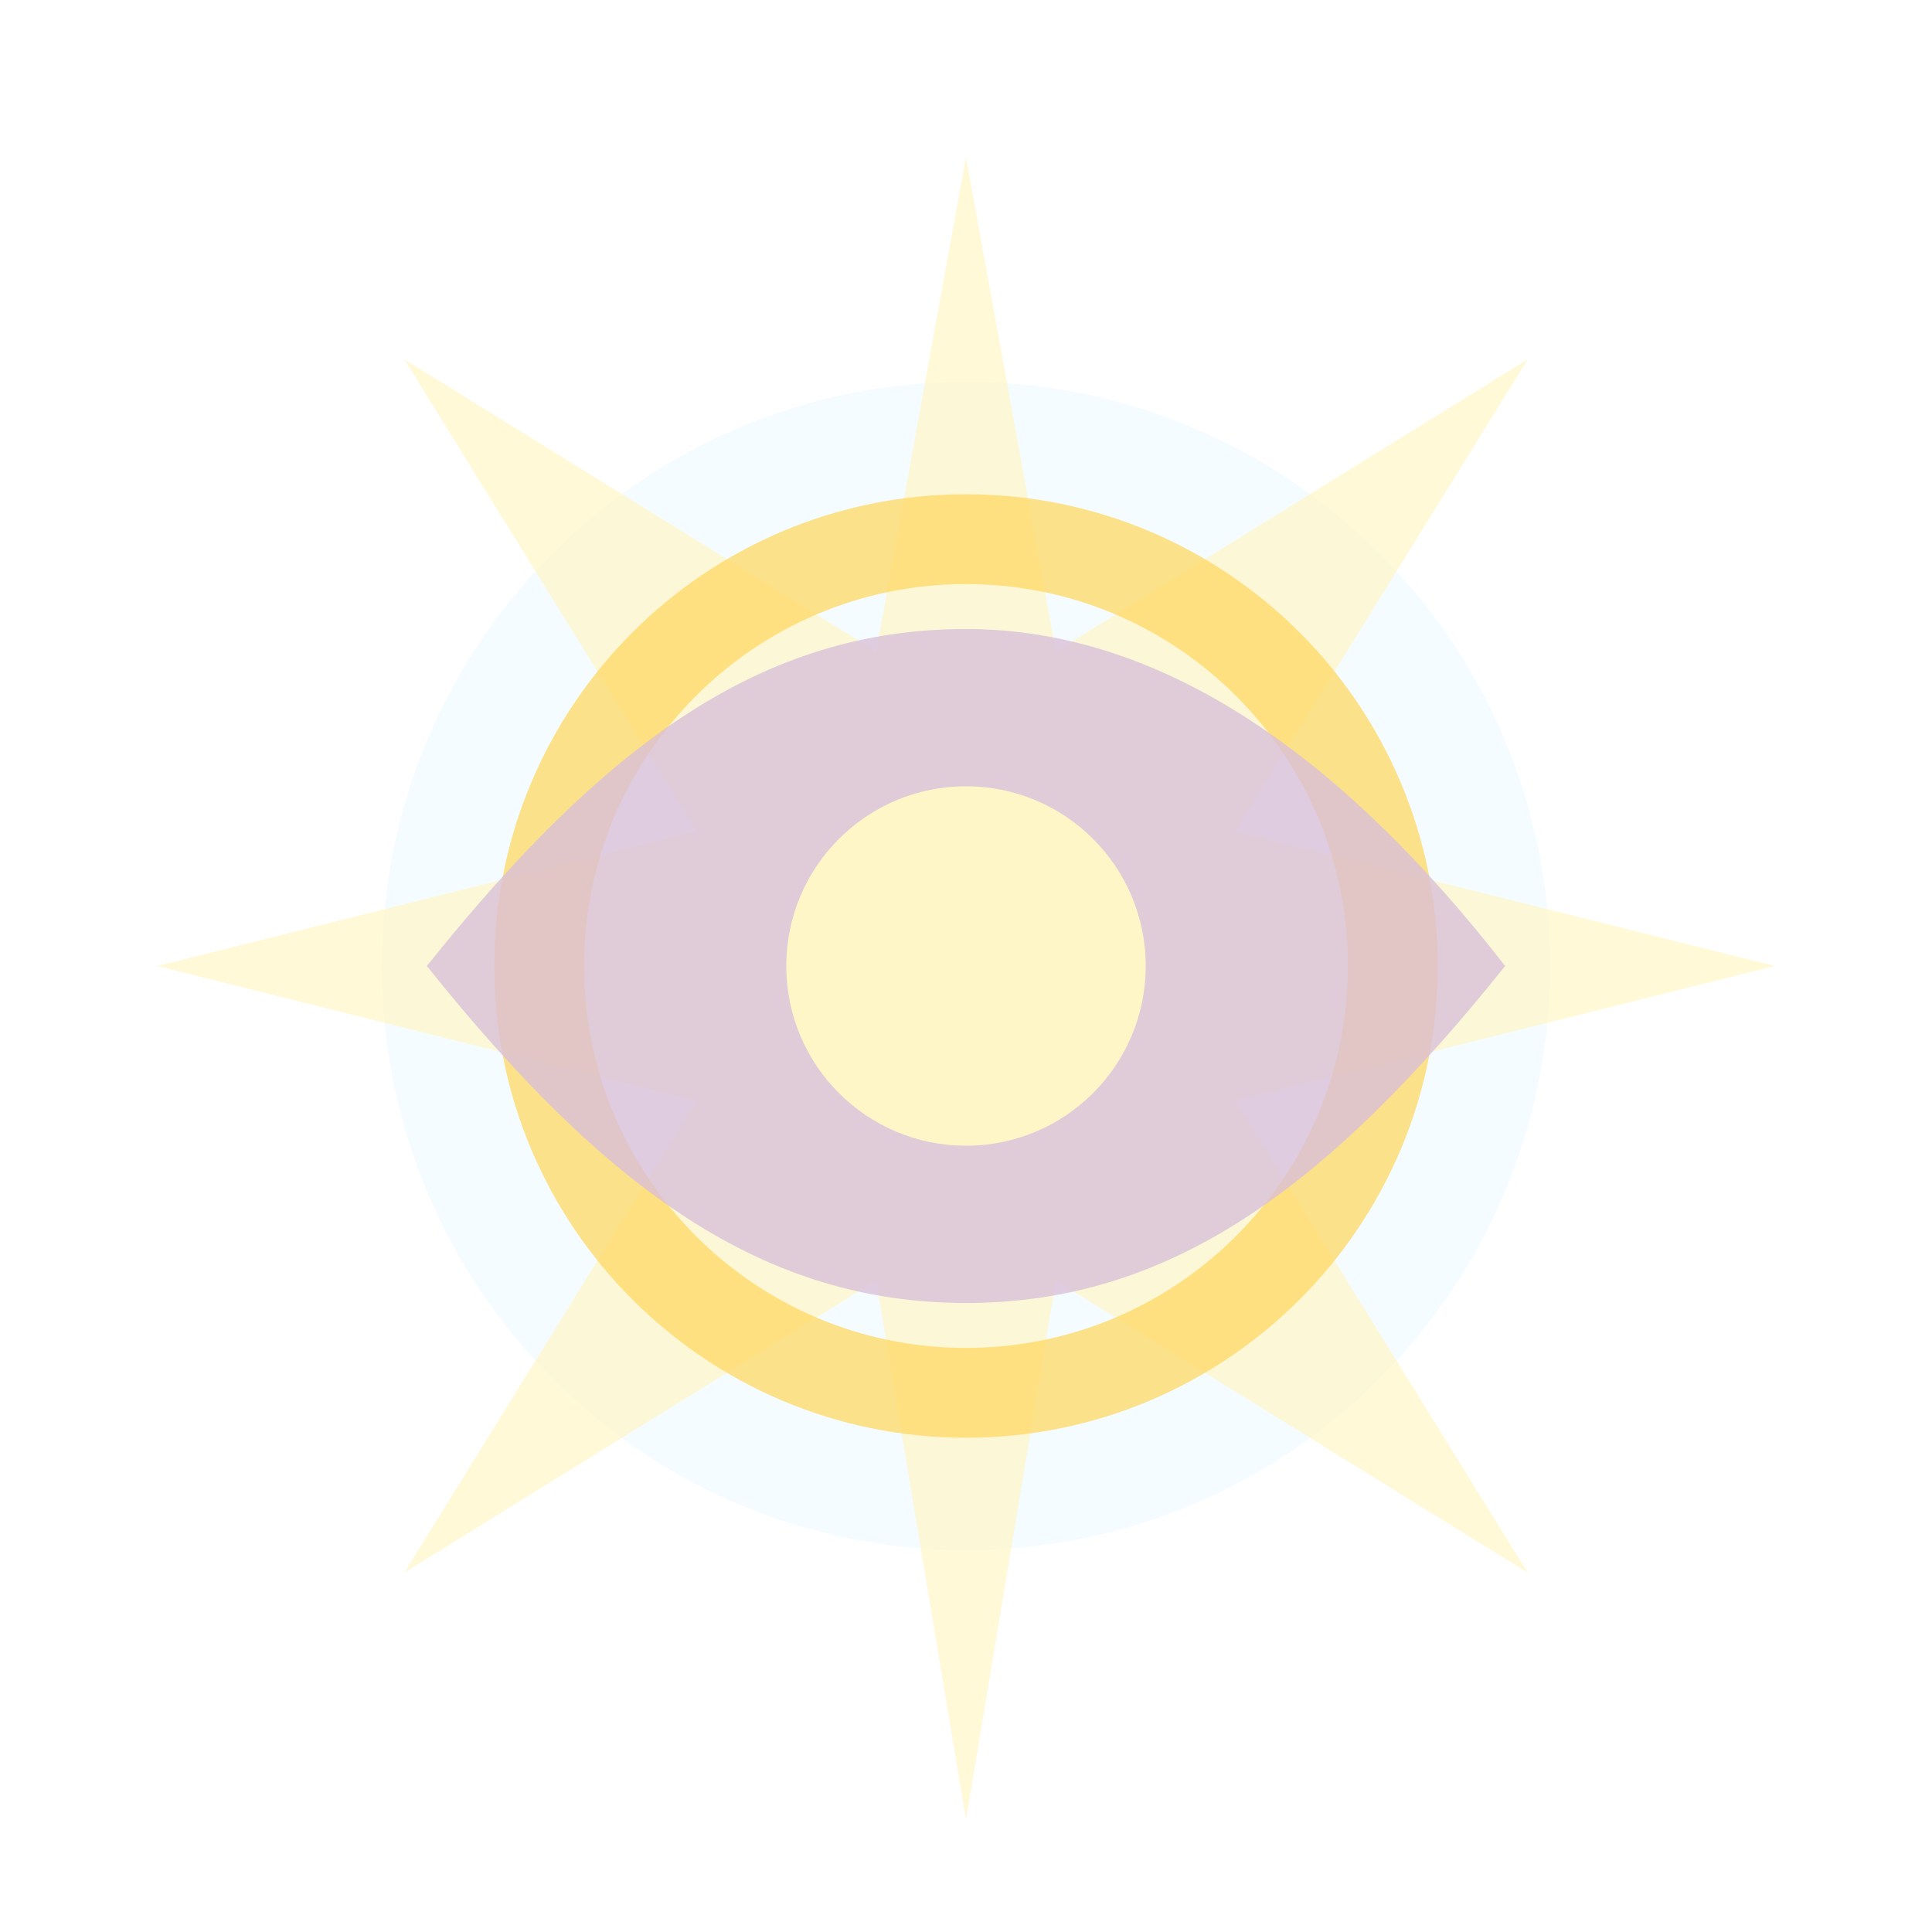
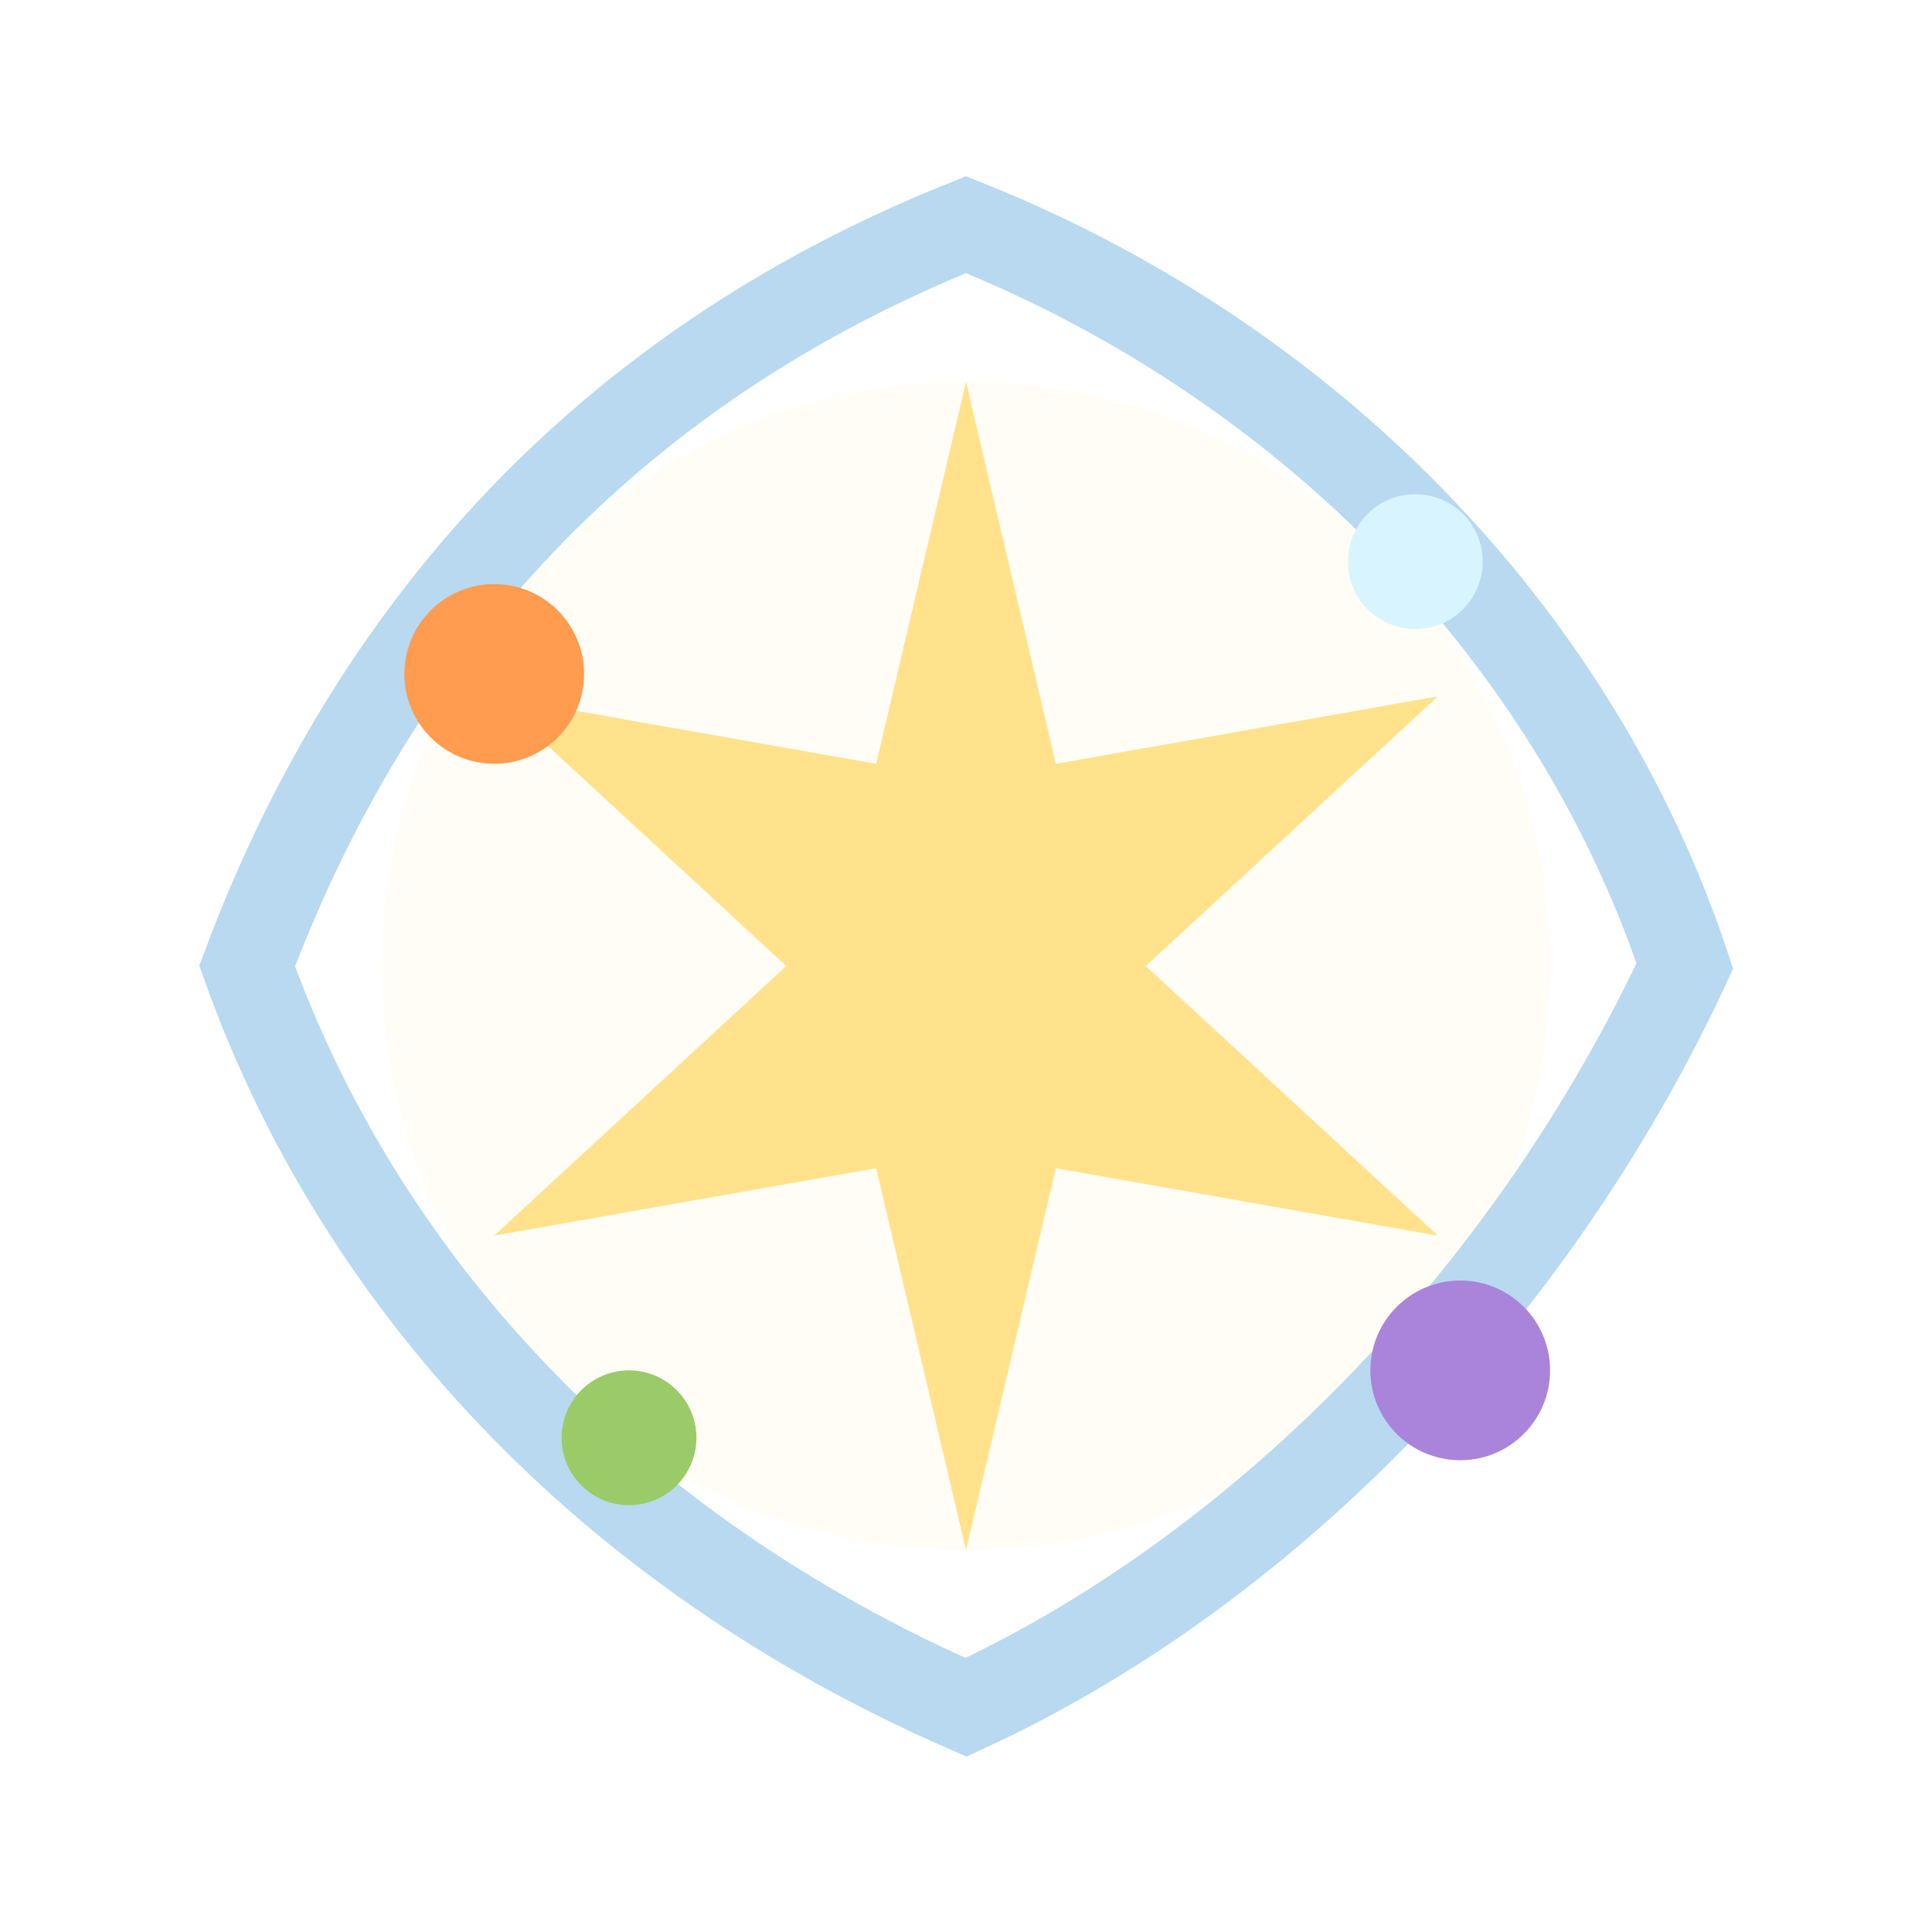
<svg xmlns="http://www.w3.org/2000/svg" width="86" height="86" viewBox="0 0 86 86">
-   <circle cx="43" cy="43" r="26" fill="#d8f4ff" opacity="0.28" />
-   <path d="M43 7L47 29L68 16L55 37L79 43L55 49L68 70L47 57L43 81L39 57L18 70L31 49L7 43L31 37L18 16L39 29Z" fill="#fff6c8" opacity="0.72" />
-   <circle cx="43" cy="43" r="19" fill="none" stroke="#ffd966" stroke-width="4" opacity="0.76" />
-   <path d="M19 43C27 33 34 28 43 28C52 28 60 34 67 43C59 53 52 58 43 58C34 58 27 53 19 43Z" fill="#d8bfd8" opacity="0.78" />
-   <circle cx="43" cy="43" r="8" fill="#fff6c8" />
+   <style>.ring,.spark{transform-box:view-box;transform-origin:43px 43px}.ring{animation:ring 0.65s ease-out infinite}.spark{animation:spark 0.65s ease-in-out infinite}@keyframes ring{0%{opacity:.25;transform:scale(.35) rotate(0)}70%{opacity:.9;transform:scale(1) rotate(160deg)}100%{opacity:0;transform:scale(1.25) rotate(220deg)}}@keyframes spark{0%,100%{opacity:.35;transform:scale(.7)}50%{opacity:1;transform:scale(1.08)}}@media (prefers-reduced-motion: reduce){.ring,.spark{animation:none}}</style>
+   <circle cx="43" cy="43" r="26" fill="#fff6c8" opacity="0.18" />
+   <g class="ring">
+     <path d="M43 10C58 16 70 28 75 43C68 58 56 70 43 76C27 69 16 57 11 43C17 27 28 16 43 10Z" fill="none" stroke="#b8d9f0" stroke-width="4" />
+     <path d="M43 17L47 34L64 31L51 43L64 55L47 52L43 69L39 52L22 55L35 43L22 31L39 34Z" fill="#ffd966" opacity="0.74" />
+   </g>
+   <g class="spark">
+     <circle cx="22" cy="30" r="4" fill="#ff9c50" />
+     <circle cx="63" cy="25" r="3" fill="#d8f4ff" />
+     <circle cx="65" cy="61" r="4" fill="#aa84da" />
+     <circle cx="28" cy="64" r="3" fill="#9acb68" />
+   </g>
</svg>
